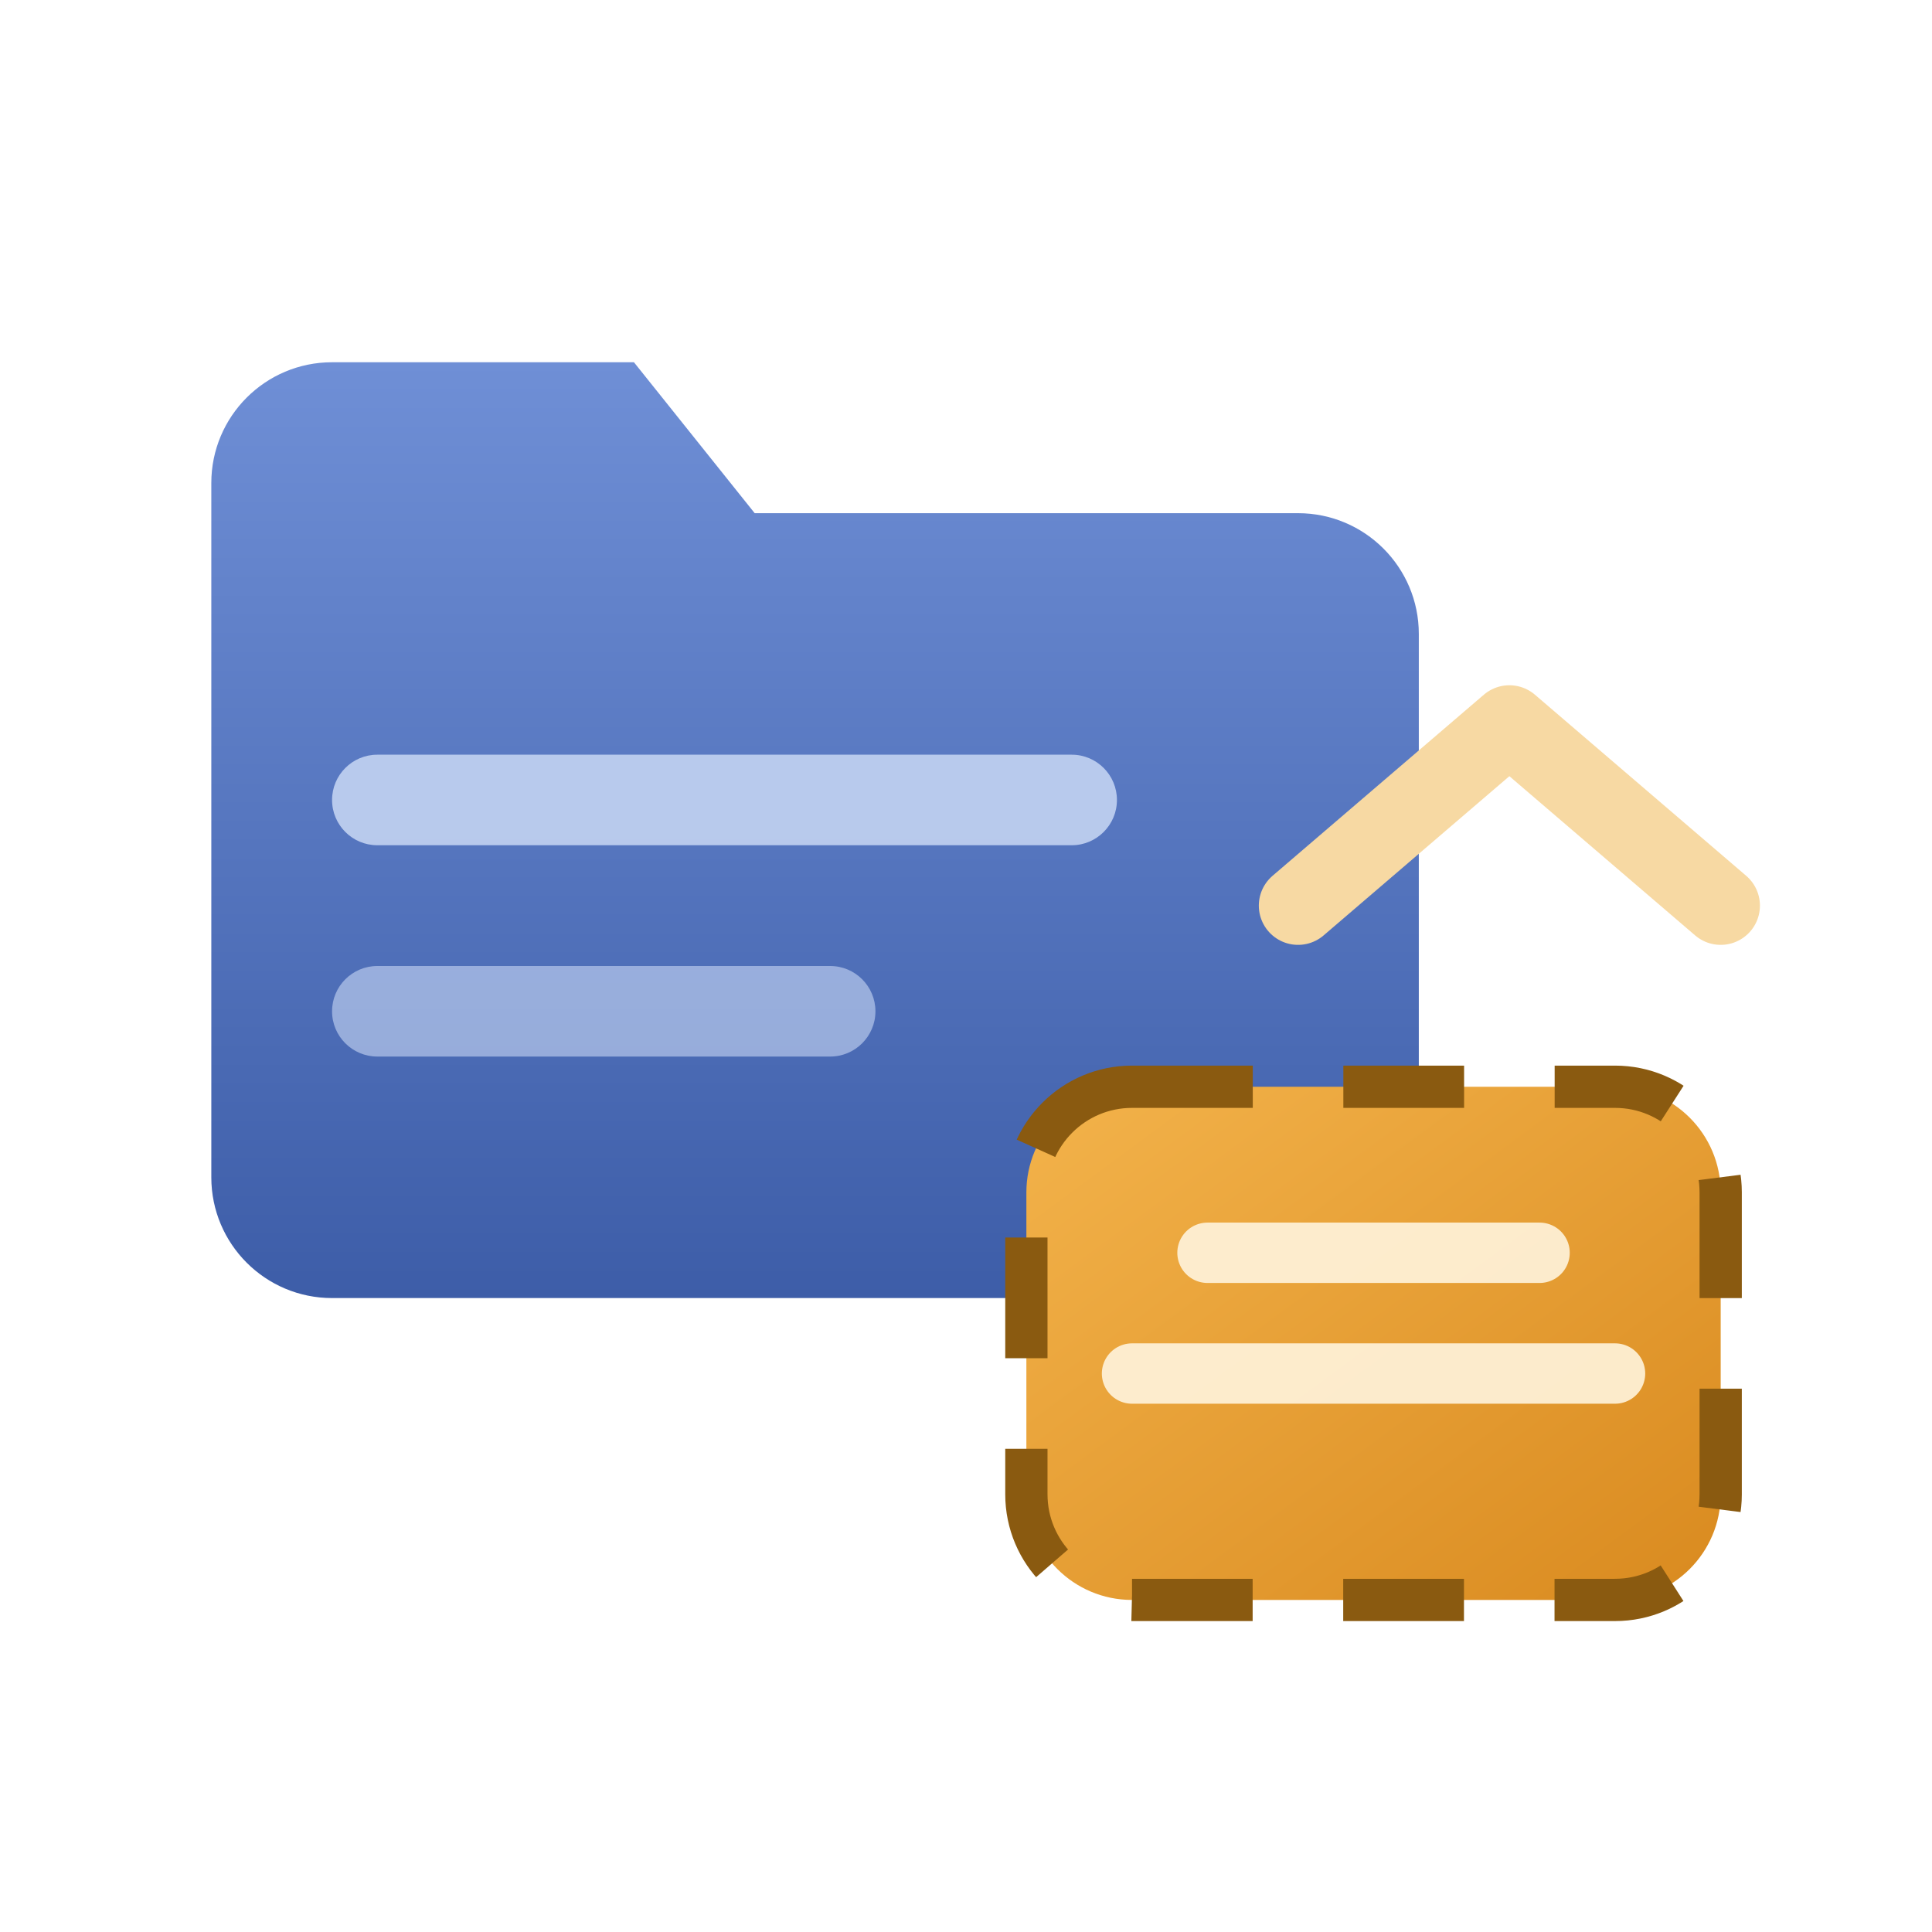
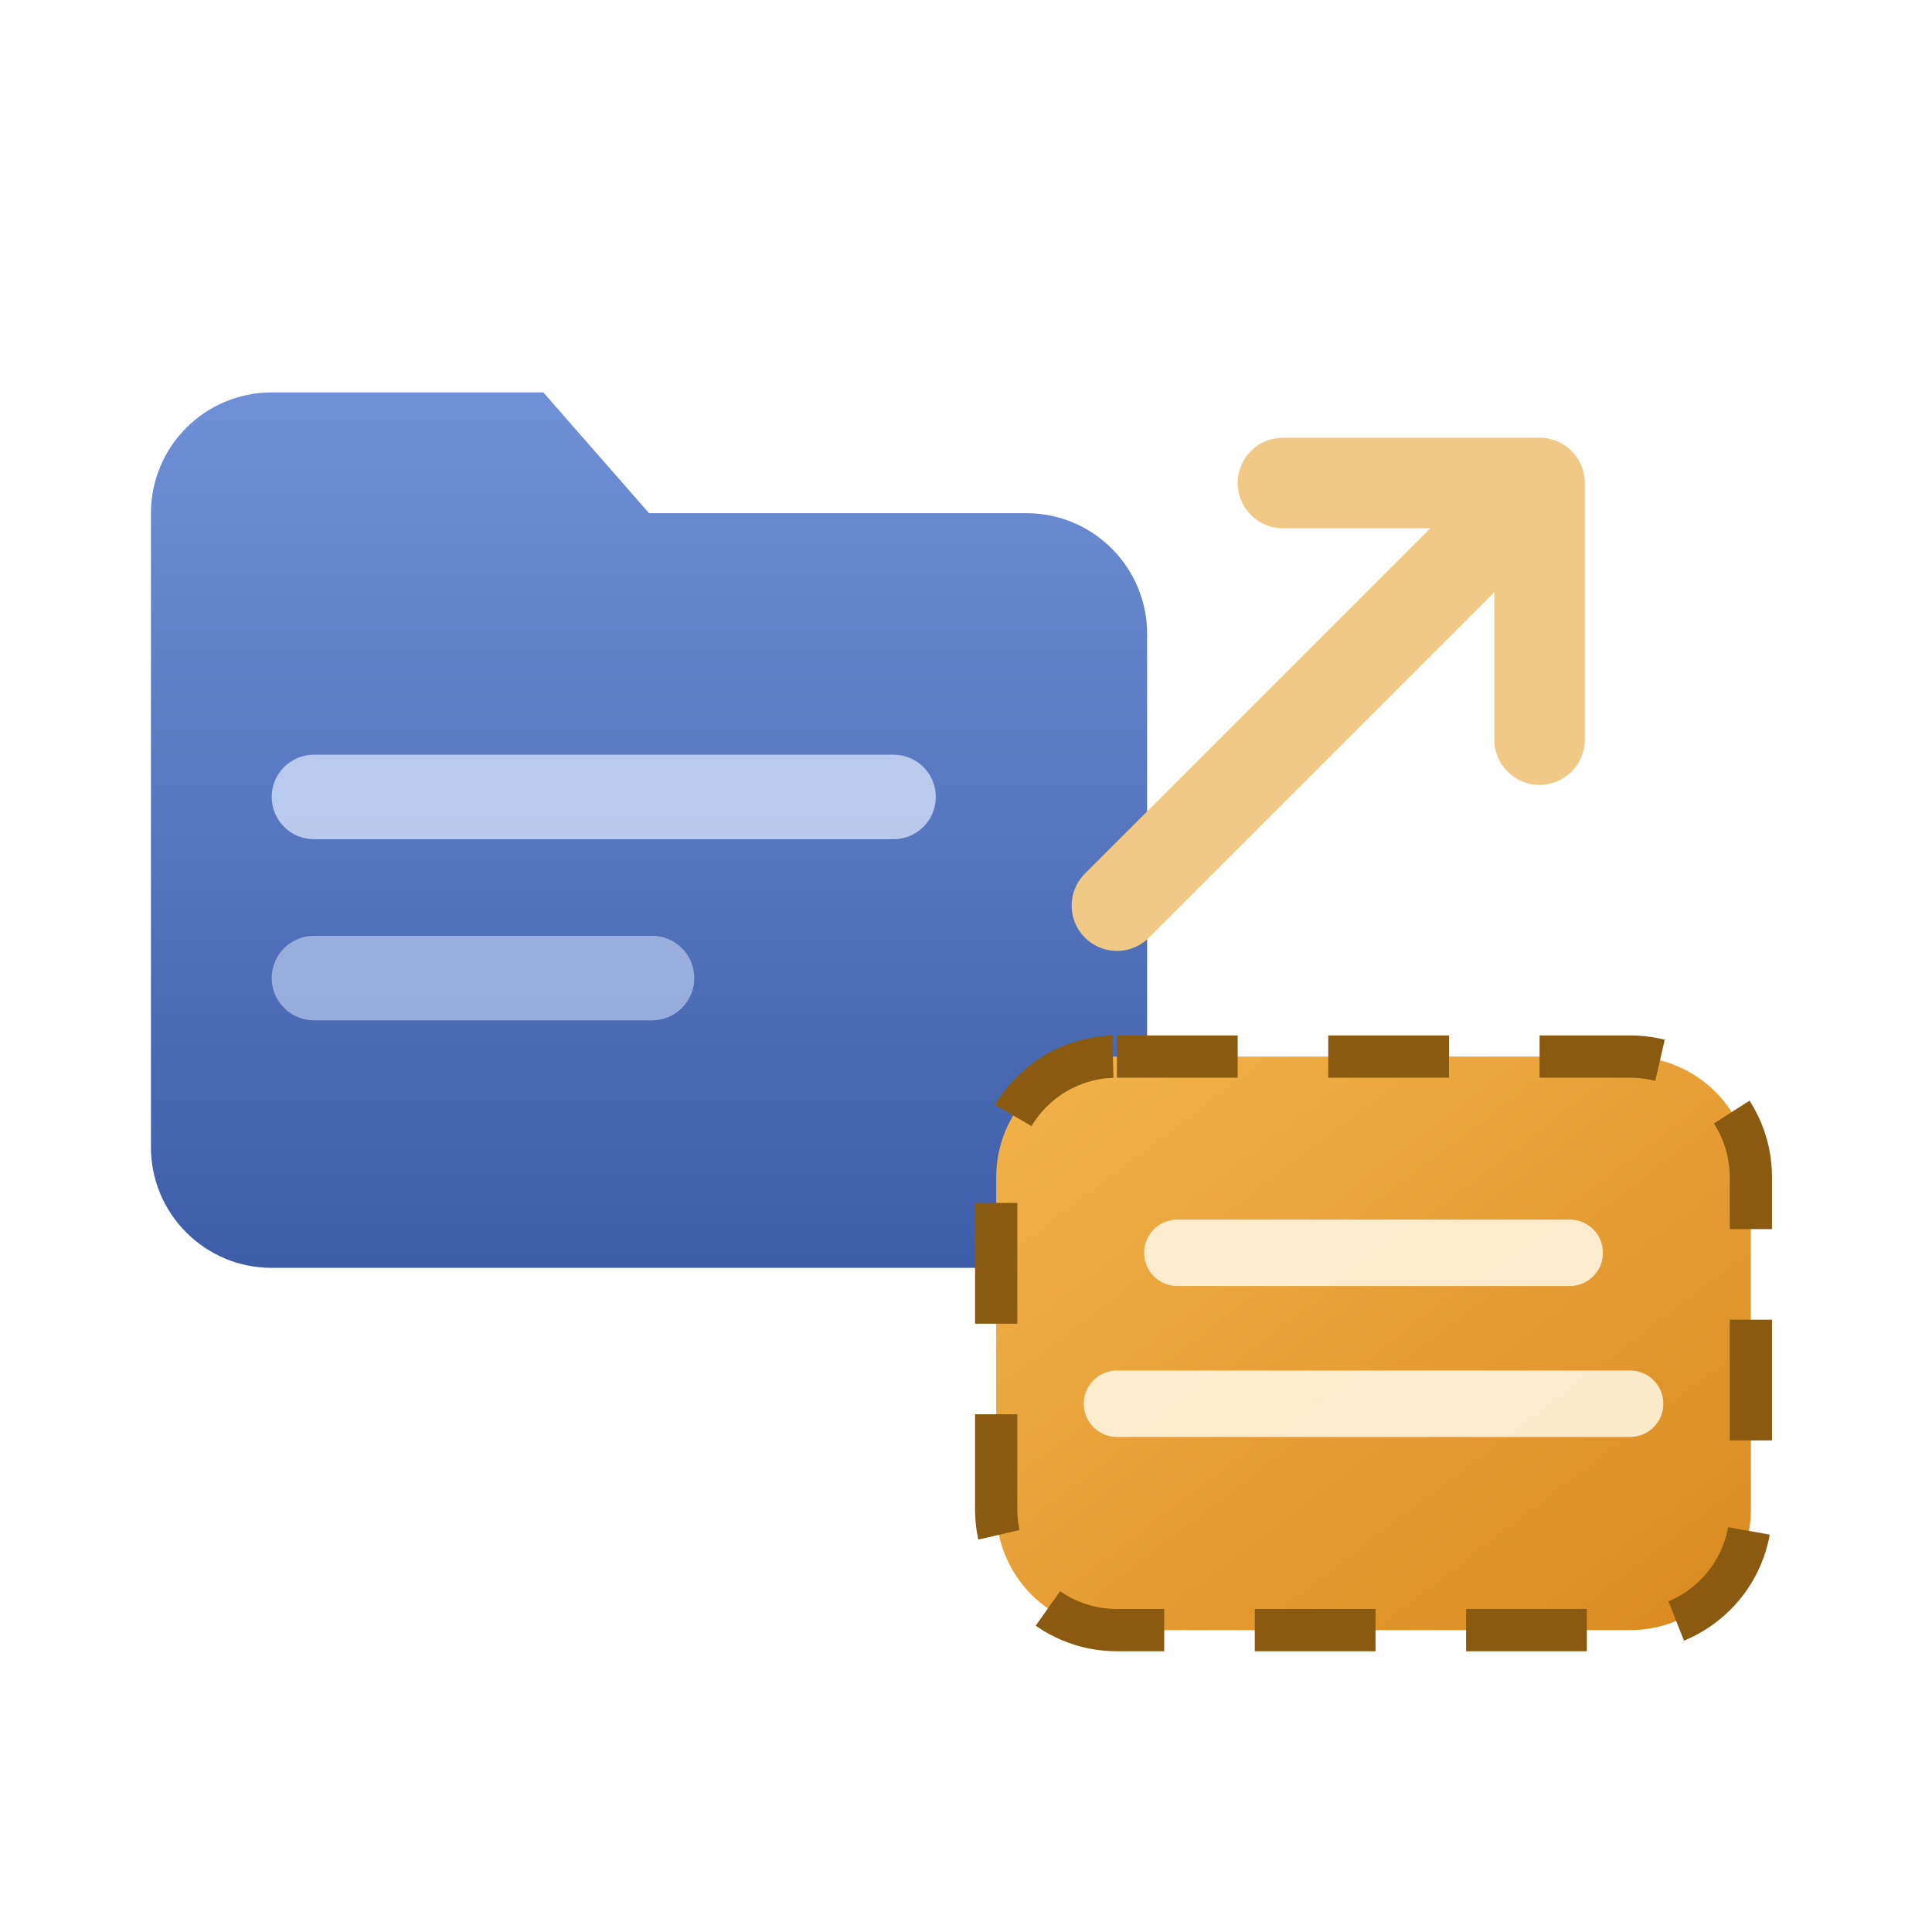
<svg xmlns="http://www.w3.org/2000/svg" viewBox="0 0 64 64" role="img" aria-label="Workspace Tmp">
  <defs>
    <linearGradient id="ws-tmp-workspace" x1="0" y1="0" x2="0" y2="1">
      <stop offset="0" stop-color="#6f8fd6" />
      <stop offset="1" stop-color="#3d5da8" />
    </linearGradient>
    <linearGradient id="ws-tmp-scratch" x1="0" y1="0" x2="1" y2="1">
      <stop offset="0" stop-color="#f3b34b" />
      <stop offset="1" stop-color="#d98a1f" />
    </linearGradient>
  </defs>
-   <path d="M7 16a4 4 0 0 1 4-4h10l4 5h18a4 4 0 0 1 4 4v18a4 4 0 0 1-4 4H11a4 4 0 0 1-4-4z" fill="url(#ws-tmp-workspace)" />
-   <rect x="11" y="25" width="26" height="3" rx="1.5" fill="#c9d8f5" opacity="0.85" />
-   <rect x="11" y="32" width="18" height="3" rx="1.5" fill="#c9d8f5" opacity="0.6" />
-   <rect x="34" y="36" width="23" height="17" rx="3.5" fill="url(#ws-tmp-scratch)" stroke="#8a5a10" stroke-width="1.4" stroke-dasharray="4 3" />
-   <path d="M40 41.5h11M37.5 45.5h16" stroke="#fff4dd" stroke-width="2" stroke-linecap="round" opacity="0.9" />
-   <path d="M43 30l7-6 7 6" fill="none" stroke="#f7d9a3" stroke-width="2.6" stroke-linecap="round" stroke-linejoin="round" />
+   <path d="M5 17a4 4 0 0 1 4-4h9l3.5 4H34a4 4 0 0 1 4 4v17a4 4 0 0 1-4 4H9a4 4 0 0 1-4-4z" fill="url(#ws-tmp-workspace)" />
+   <rect x="9" y="25" width="22" height="2.8" rx="1.4" fill="#c9d8f5" opacity="0.85" />
+   <rect x="9" y="31" width="14" height="2.8" rx="1.4" fill="#c9d8f5" opacity="0.6" />
+   <path d="M37 30 L50 17" fill="none" stroke="#f0c987" stroke-width="3" stroke-linecap="round" />
+   <path d="M42.5 16 L51 16 L51 24.5" fill="none" stroke="#f0c987" stroke-width="3" stroke-linecap="round" stroke-linejoin="round" />
+   <rect x="33" y="35" width="25" height="19" rx="4" fill="url(#ws-tmp-scratch)" stroke="#8a5a10" stroke-width="1.4" stroke-dasharray="4 3" />
+   <path d="M39 41.5h13M37 46.5h17" stroke="#fff4dd" stroke-width="2.2" stroke-linecap="round" opacity="0.9" />
</svg>
